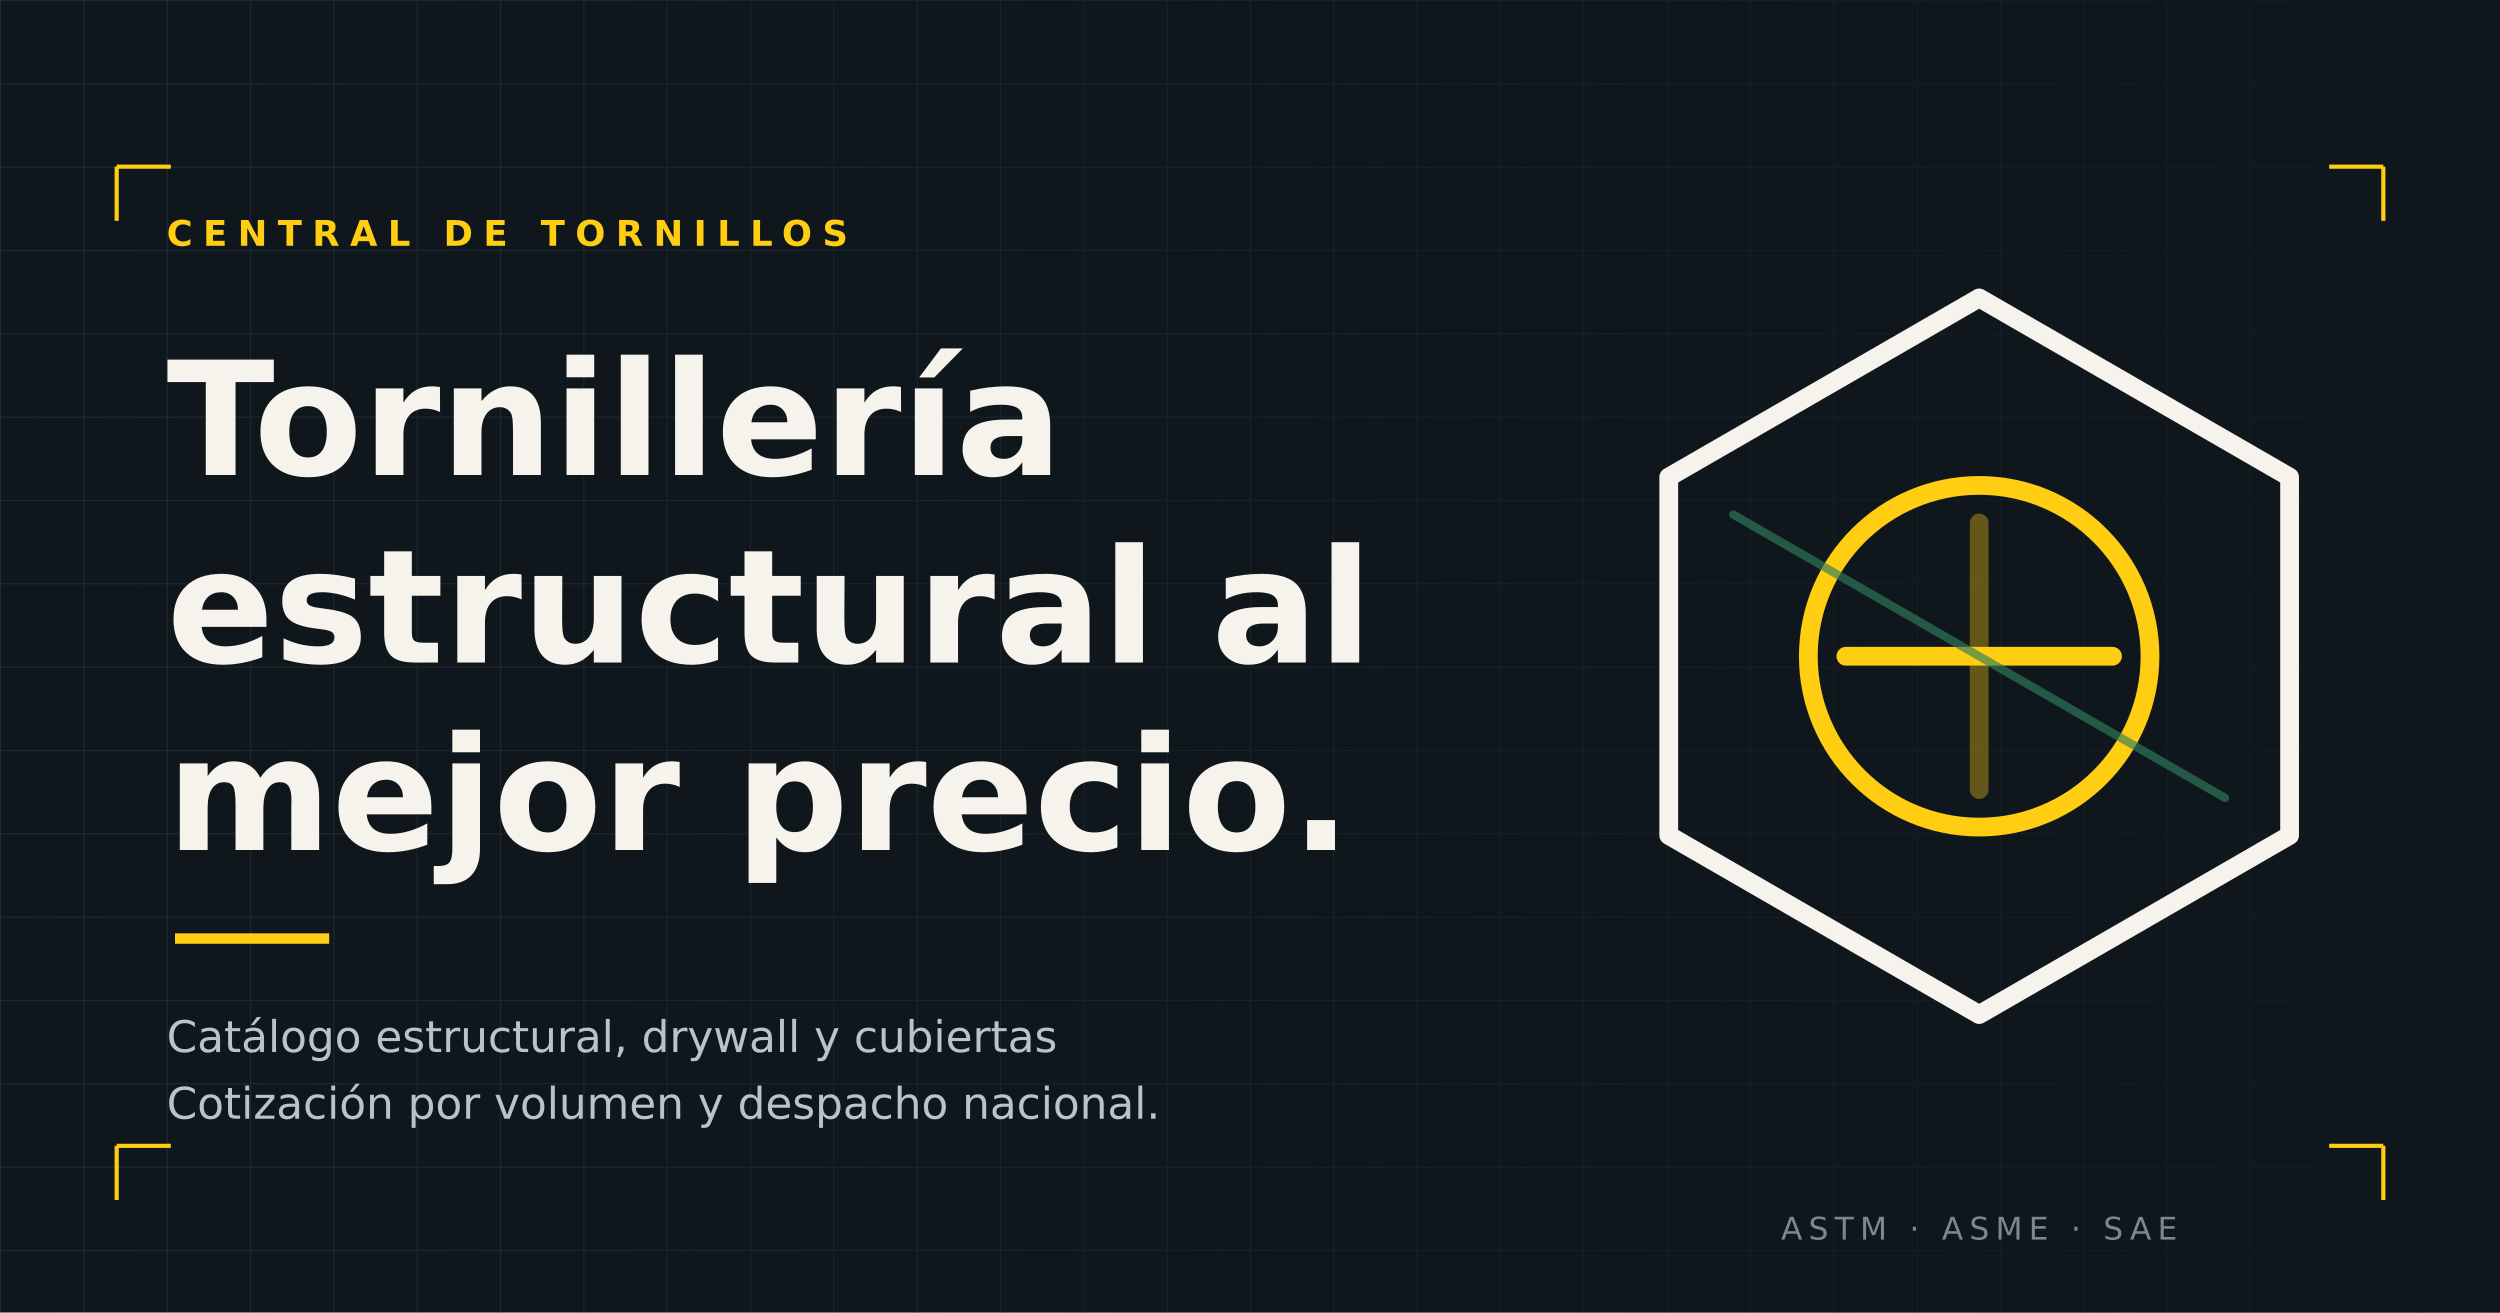
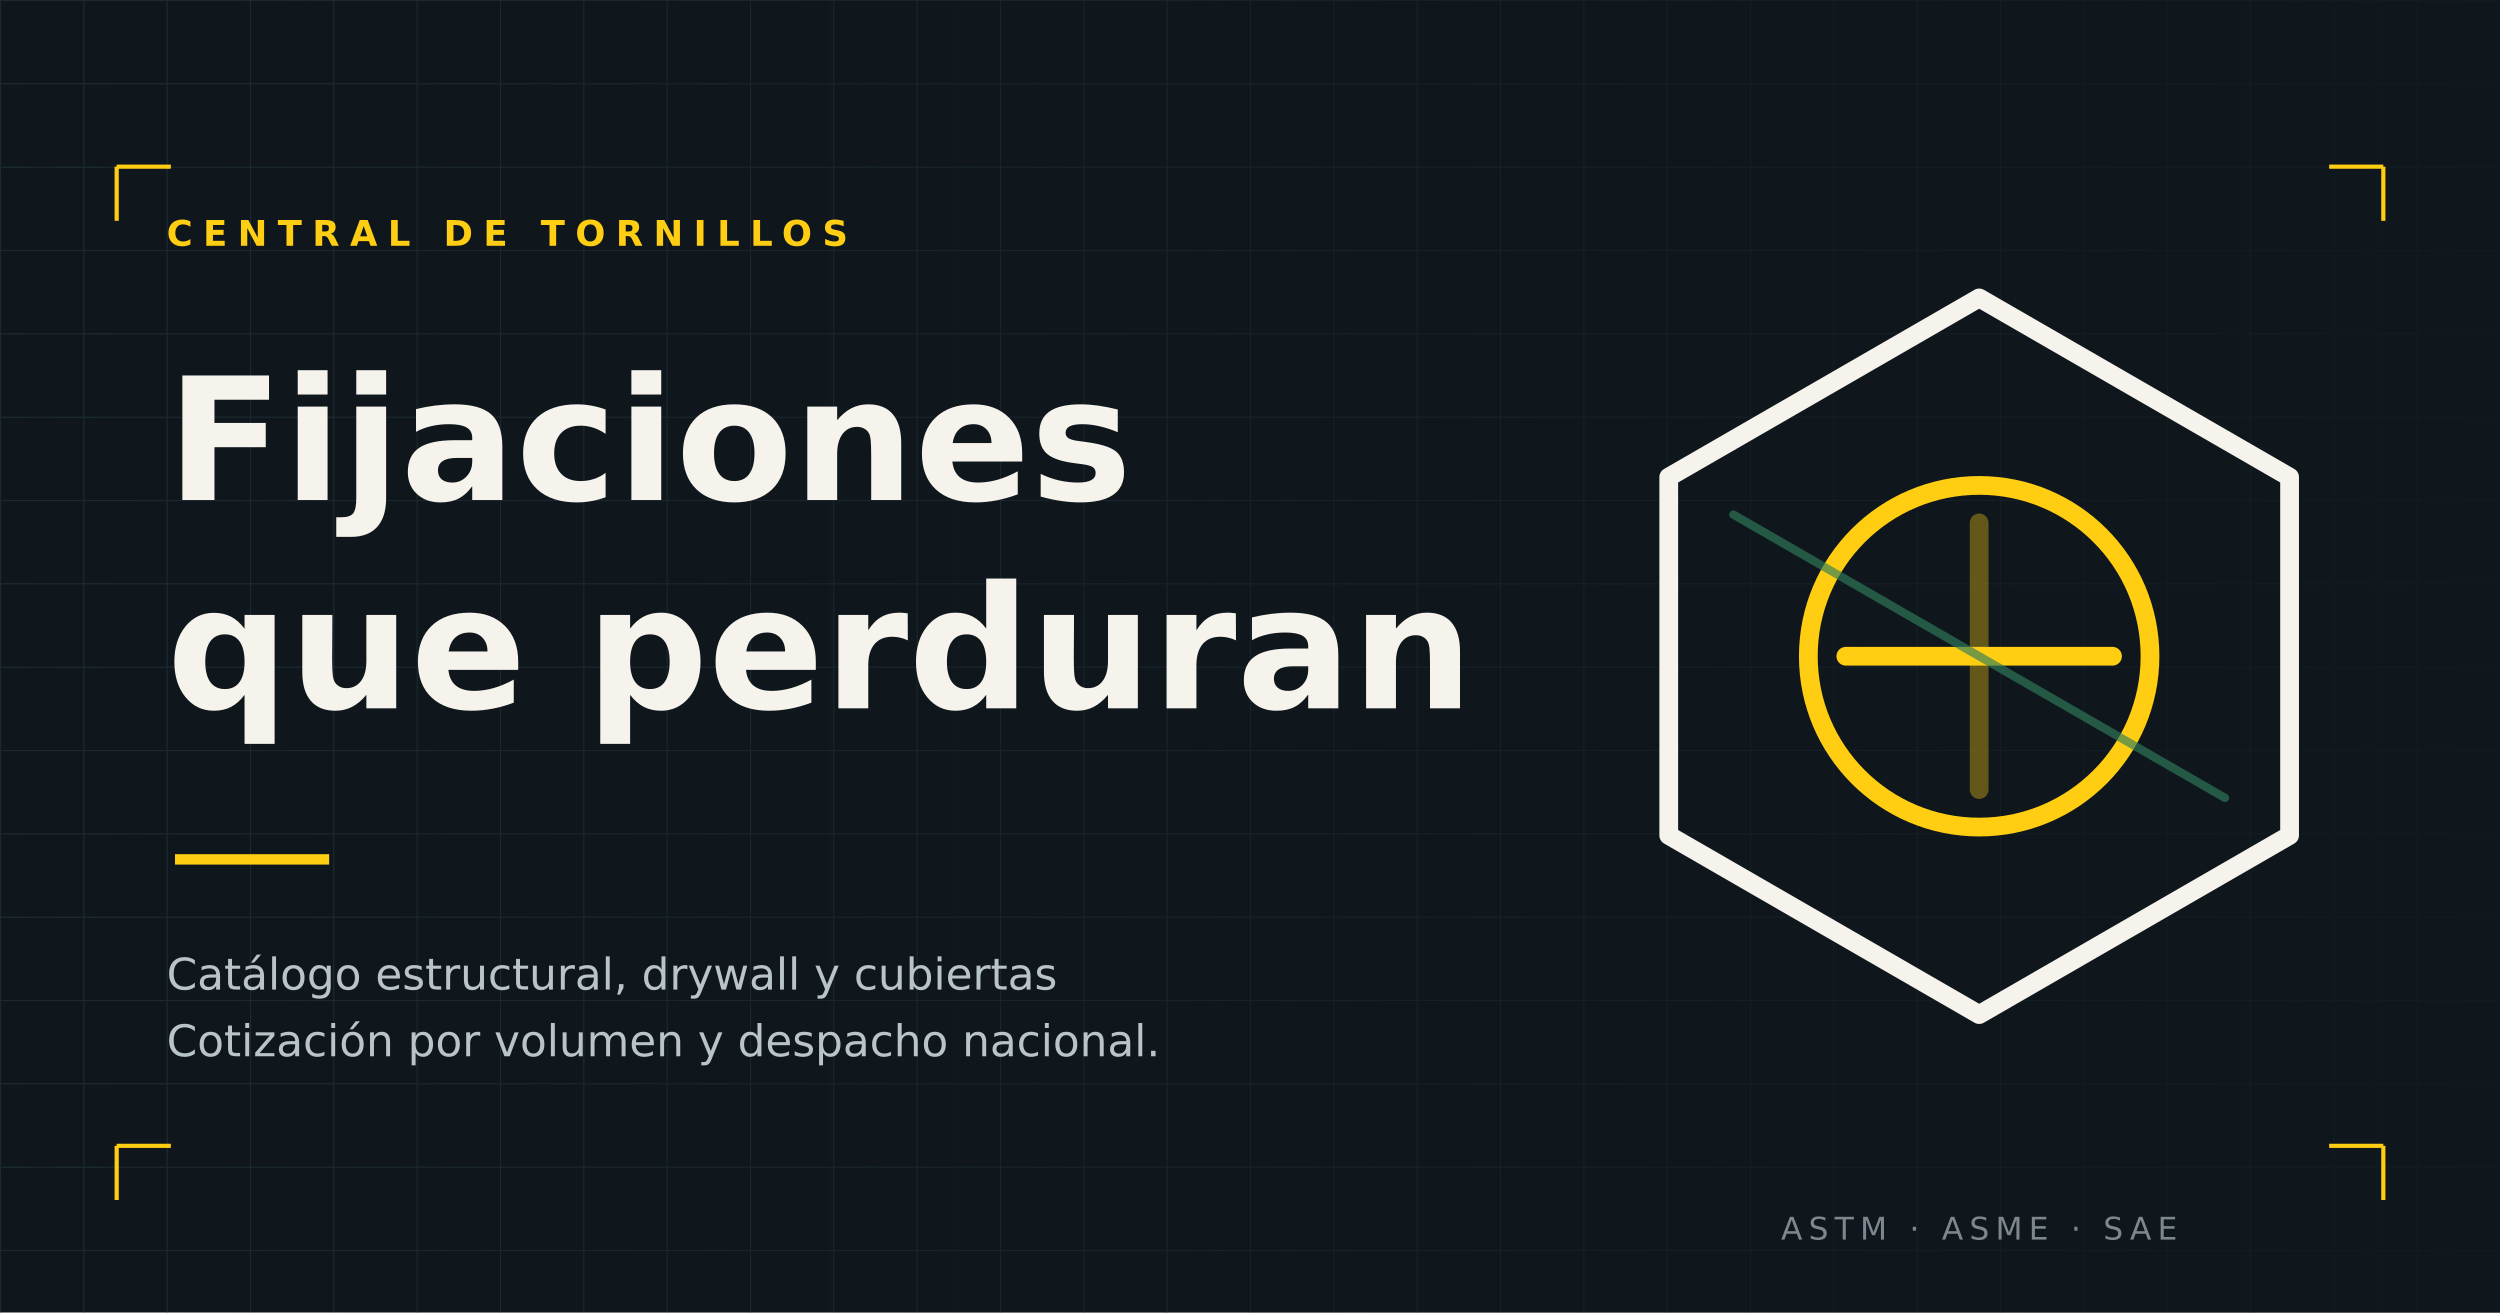
<svg xmlns="http://www.w3.org/2000/svg" width="1200" height="630" viewBox="0 0 1200 630">
  <defs>
    <pattern id="grid" width="40" height="40" patternUnits="userSpaceOnUse">
      <path d="M40 0H0v40" fill="none" stroke="#2A3B45" stroke-width="1" />
    </pattern>
    <linearGradient id="fade" x1="0" y1="0" x2="1" y2="0">
      <stop offset="0" stop-color="#0F171D" stop-opacity="0" />
      <stop offset="1" stop-color="#0F171D" stop-opacity="0.85" />
    </linearGradient>
  </defs>
  <rect width="1200" height="630" fill="#0F171D" />
  <rect width="1200" height="630" fill="url(#grid)" opacity="0.55" />
  <rect width="1200" height="630" fill="url(#fade)" />
  <g stroke="#FFCD11" stroke-width="2">
    <path d="M56 80h26M56 80v26" />
    <path d="M56 550h26M56 576v-26" />
    <path d="M1144 80h-26M1144 80v26" />
    <path d="M1144 550h-26M1144 576v-26" />
  </g>
  <text x="80" y="118" fill="#FFCD11" font-family="DejaVu Sans, sans-serif" font-size="17" font-weight="700" letter-spacing="5">CENTRAL DE TORNILLOS</text>
-   <text fill="#F6F3EC" font-family="DejaVu Sans, sans-serif" font-size="76" font-weight="700">
-     <tspan x="80" y="228">Tornillería</tspan>
-     <tspan x="80" y="318">estructural al</tspan>
-     <tspan x="80" y="408">mejor precio.</tspan>
+   <text fill="#F6F3EC" font-family="DejaVu Sans, sans-serif" font-size="82" font-weight="700">
+     <tspan x="80" y="240">Fijaciones</tspan>
+     <tspan x="80" y="340">que perduran</tspan>
  </text>
-   <rect x="84" y="448" width="74" height="5" fill="#FFCD11" />
+   <rect x="84" y="410" width="74" height="5" fill="#FFCD11" />
  <text fill="#B9C4C9" font-family="DejaVu Sans, sans-serif" font-size="21">
-     <tspan x="80" y="505">Catálogo estructural, drywall y cubiertas</tspan>
-     <tspan x="80" y="537">Cotización por volumen y despacho nacional.</tspan>
+     <tspan x="80" y="475">Catálogo estructural, drywall y cubiertas</tspan>
+     <tspan x="80" y="507">Cotización por volumen y despacho nacional.</tspan>
  </text>
  <g transform="translate(950 315)">
    <path d="M0 -172 149 -86v172L0 172-149 86V-86Z" fill="none" stroke="#F6F3EC" stroke-width="9" stroke-linejoin="round" />
    <circle cx="0" cy="0" r="82" fill="none" stroke="#FFCD11" stroke-width="9" />
    <path d="M-64 0H64" stroke="#FFCD11" stroke-width="9" stroke-linecap="round" />
    <path d="M0 -64v128" stroke="#FFCD11" stroke-width="9" stroke-linecap="round" opacity="0.35" />
    <path d="M-118 -68 118 68" stroke="#2E7D5B" stroke-width="4" stroke-linecap="round" opacity="0.65" />
  </g>
  <text x="950" y="595" fill="#7C878E" font-family="DejaVu Sans, sans-serif" font-size="15" text-anchor="middle" letter-spacing="3">ASTM · ASME · SAE</text>
</svg>
